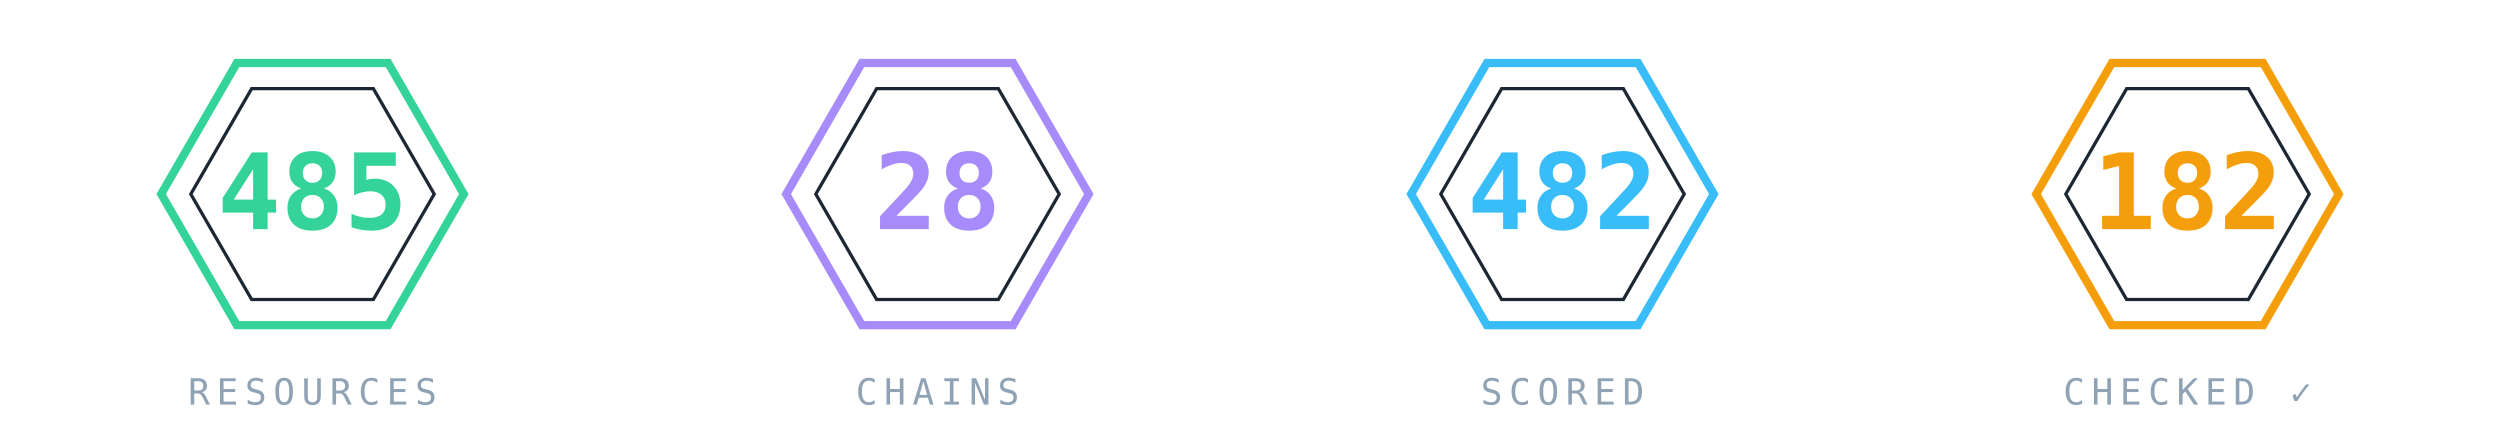
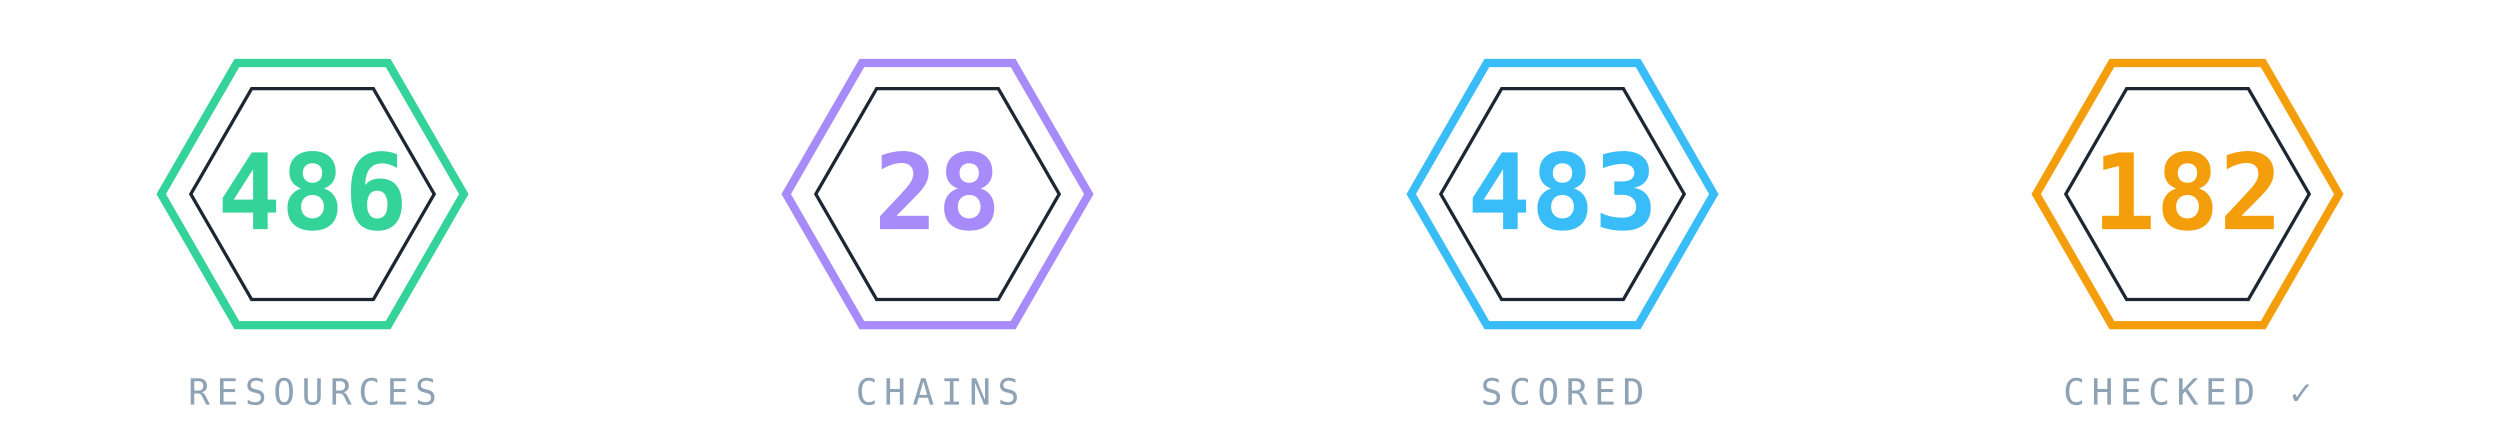
- <svg xmlns="http://www.w3.org/2000/svg" width="1520" height="260" viewBox="0 0 1520 260" role="img" aria-label="485 resources, 28 chains, 482 scored, 182 independently checked">
+ <svg xmlns="http://www.w3.org/2000/svg" width="1520" height="260" viewBox="0 0 1520 260" role="img" aria-label="486 resources, 28 chains, 483 scored, 182 independently checked">
  <g>
    <path d="M98.0 118.0 L144.0 38.3 L236.0 38.3 L282.0 118.0 L236.0 197.7 L144.0 197.7 Z" fill="none" stroke="#34d399" stroke-width="5" />
    <path d="M116.0 118.0 L153.0 53.9 L227.0 53.9 L264.0 118.0 L227.0 182.1 L153.0 182.1 Z" fill="none" stroke="#1c2733" stroke-width="2" />
-     <text x="190" y="139.333" text-anchor="middle" font-family="ui-monospace, SFMono-Regular, Menlo, monospace" font-size="64" font-weight="700" fill="#34d399">485</text>
+     <text x="190" y="139.333" text-anchor="middle" font-family="ui-monospace, SFMono-Regular, Menlo, monospace" font-size="64" font-weight="700" fill="#34d399">486</text>
    <text x="190" y="246" text-anchor="middle" font-family="ui-monospace, SFMono-Regular, Menlo, monospace" font-size="22" letter-spacing="4" fill="#8fa3b5">RESOURCES</text>
  </g>
  <g>
    <path d="M478.0 118.0 L524.0 38.3 L616.0 38.3 L662.0 118.0 L616.0 197.7 L524.0 197.7 Z" fill="none" stroke="#a78bfa" stroke-width="5" />
    <path d="M496.0 118.0 L533.0 53.9 L607.0 53.9 L644.0 118.0 L607.0 182.1 L533.0 182.1 Z" fill="none" stroke="#1c2733" stroke-width="2" />
    <text x="570" y="139.333" text-anchor="middle" font-family="ui-monospace, SFMono-Regular, Menlo, monospace" font-size="64" font-weight="700" fill="#a78bfa">28</text>
    <text x="570" y="246" text-anchor="middle" font-family="ui-monospace, SFMono-Regular, Menlo, monospace" font-size="22" letter-spacing="4" fill="#8fa3b5">CHAINS</text>
  </g>
  <g>
    <path d="M858.0 118.0 L904.0 38.3 L996.0 38.3 L1042.0 118.0 L996.0 197.7 L904.0 197.7 Z" fill="none" stroke="#38bdf8" stroke-width="5" />
    <path d="M876.0 118.0 L913.0 53.9 L987.0 53.9 L1024.0 118.0 L987.0 182.1 L913.0 182.1 Z" fill="none" stroke="#1c2733" stroke-width="2" />
-     <text x="950" y="139.333" text-anchor="middle" font-family="ui-monospace, SFMono-Regular, Menlo, monospace" font-size="64" font-weight="700" fill="#38bdf8">482</text>
+     <text x="950" y="139.333" text-anchor="middle" font-family="ui-monospace, SFMono-Regular, Menlo, monospace" font-size="64" font-weight="700" fill="#38bdf8">483</text>
    <text x="950" y="246" text-anchor="middle" font-family="ui-monospace, SFMono-Regular, Menlo, monospace" font-size="22" letter-spacing="4" fill="#8fa3b5">SCORED</text>
  </g>
  <g>
    <path d="M1238.0 118.0 L1284.0 38.3 L1376.0 38.3 L1422.0 118.0 L1376.0 197.7 L1284.0 197.7 Z" fill="none" stroke="#f59e0b" stroke-width="5" />
    <path d="M1256.0 118.0 L1293.0 53.9 L1367.0 53.9 L1404.0 118.0 L1367.0 182.1 L1293.0 182.1 Z" fill="none" stroke="#1c2733" stroke-width="2" />
    <text x="1330" y="139.333" text-anchor="middle" font-family="ui-monospace, SFMono-Regular, Menlo, monospace" font-size="64" font-weight="700" fill="#f59e0b">182</text>
    <text x="1330" y="246" text-anchor="middle" font-family="ui-monospace, SFMono-Regular, Menlo, monospace" font-size="22" letter-spacing="4" fill="#8fa3b5">CHECKED ✓</text>
  </g>
</svg>
